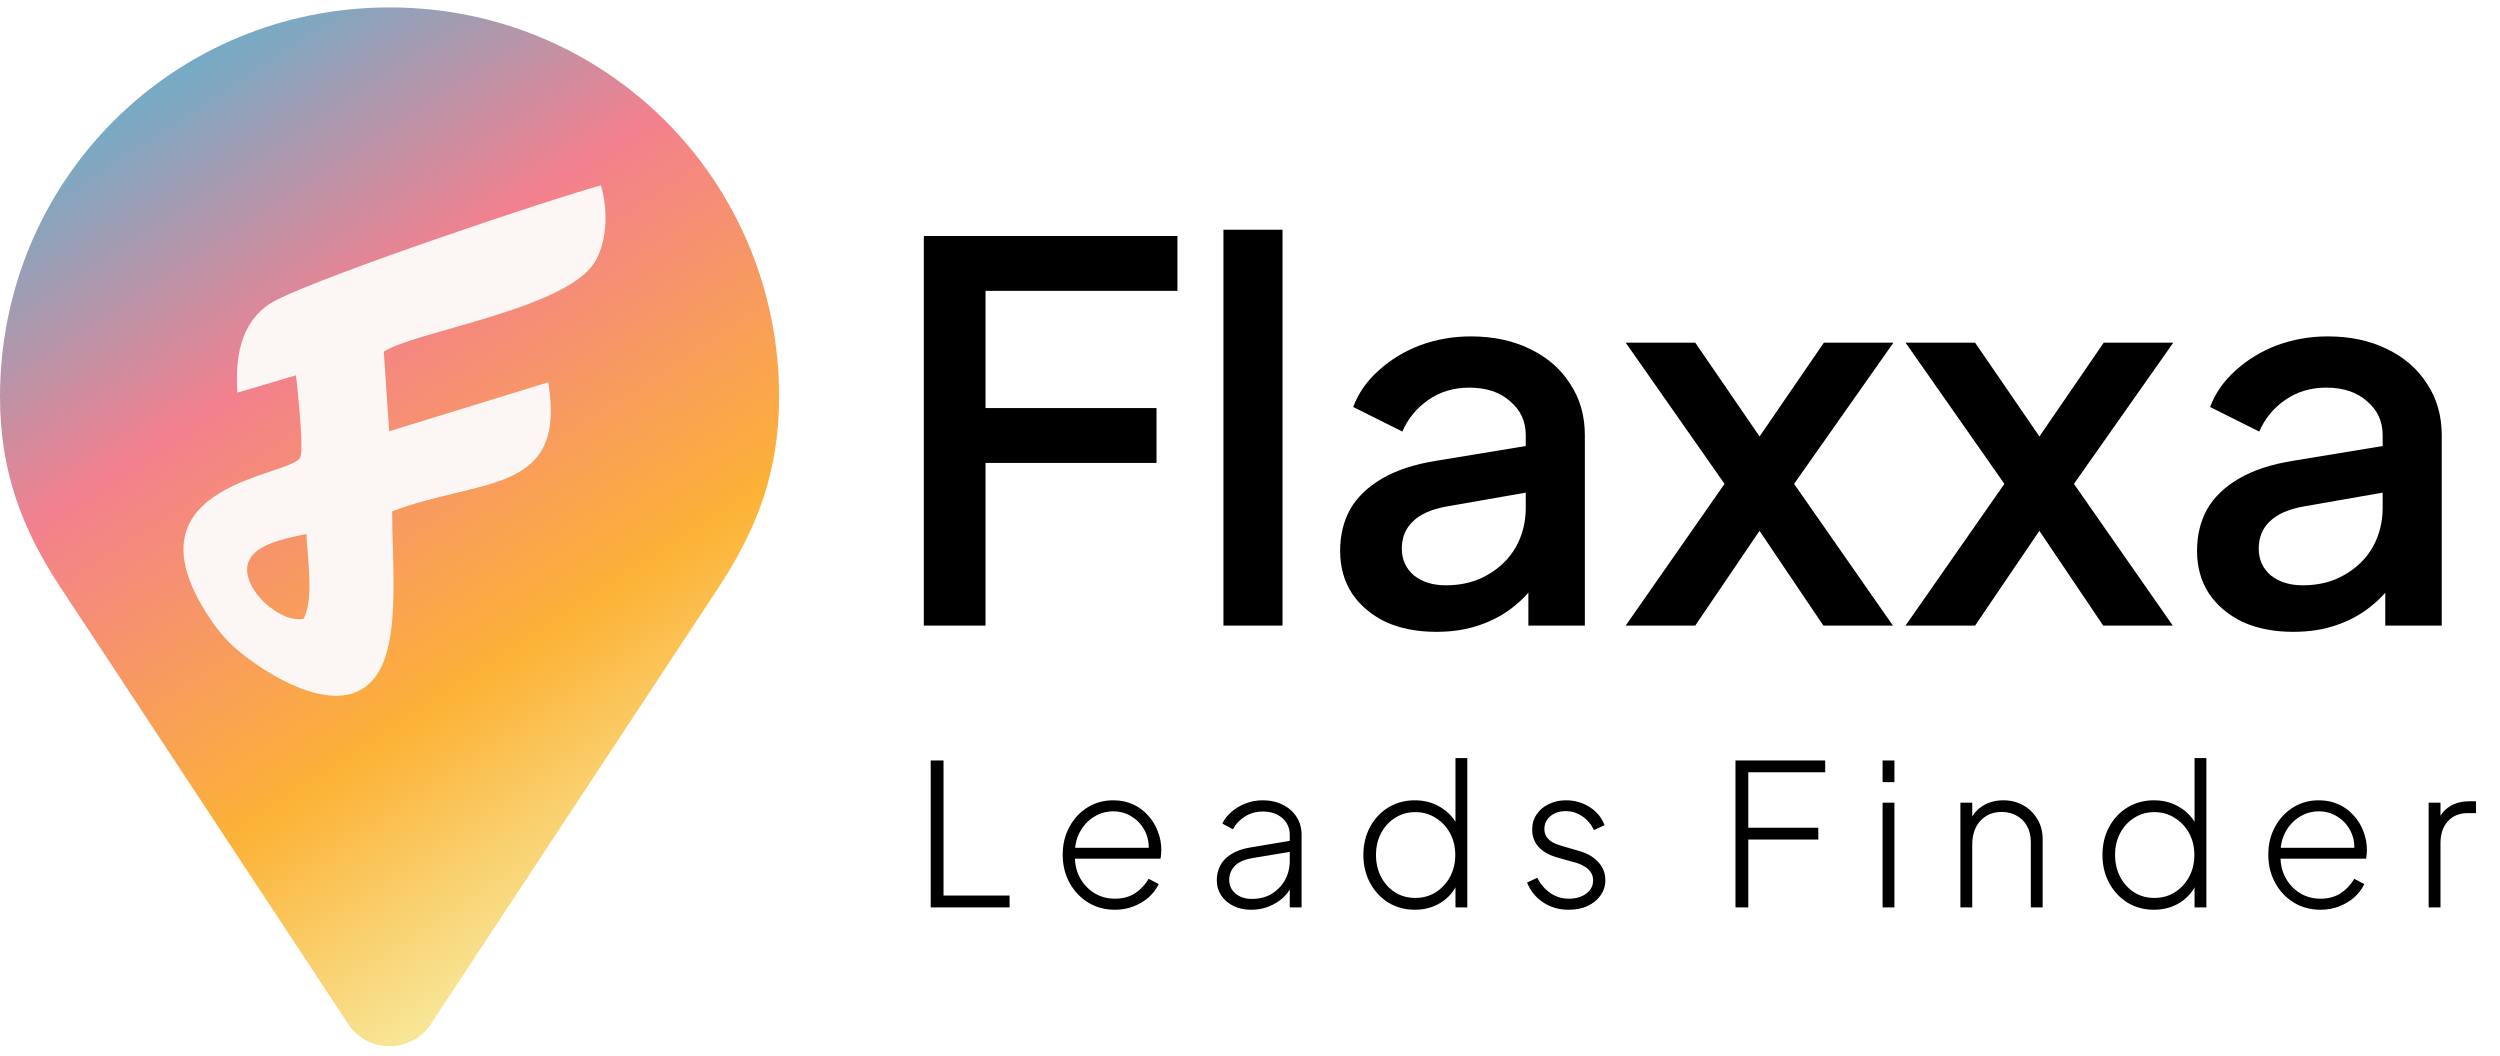
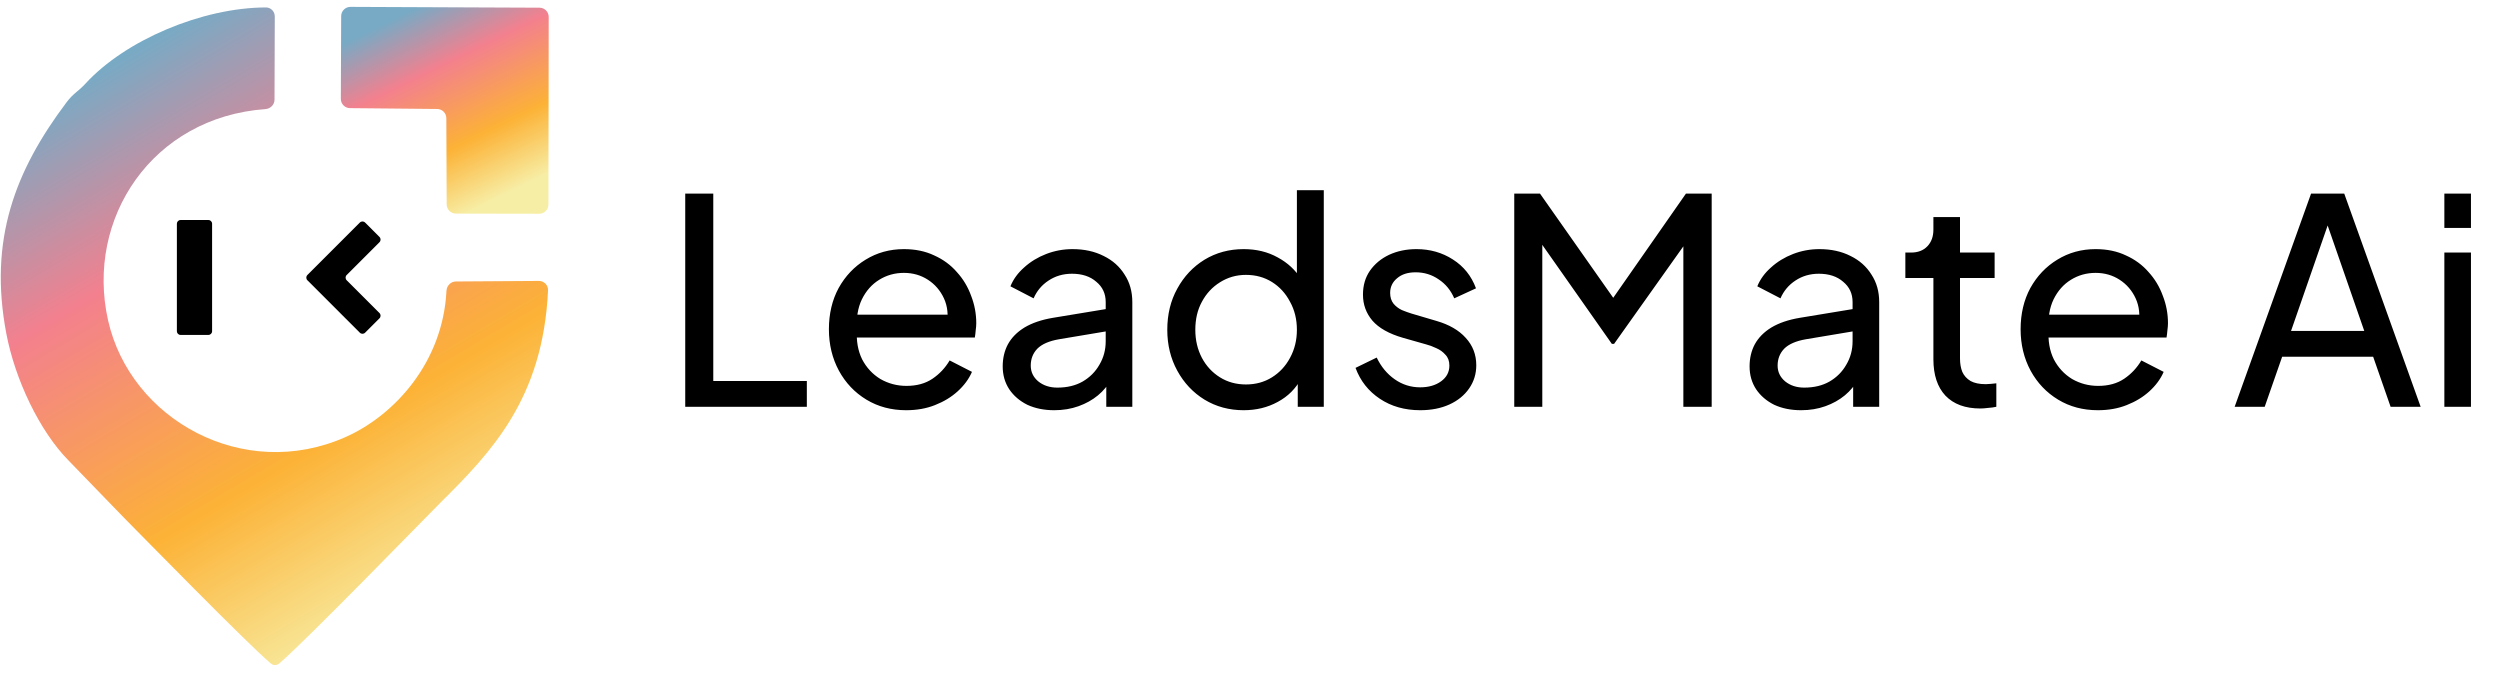
- <svg xmlns="http://www.w3.org/2000/svg" width="206" height="87" viewBox="0 0 206 87" fill="none">
-   <path d="M32.099 0.611C14.261 0.611 0 14.872 0 32.711C0 38.88 1.839 43.644 5.032 48.476L28.722 84.421C29.441 85.507 30.678 86.209 32.099 86.209C33.52 86.209 34.774 85.49 35.476 84.421L59.166 48.476C62.359 43.644 64.198 38.88 64.198 32.711C64.198 14.872 49.938 0.611 32.099 0.611Z" fill="url(#paint0_linear_334_273)" />
-   <path fill-rule="evenodd" clip-rule="evenodd" d="M25.008 51.002C23.283 51.283 20.951 49.327 20.467 47.633C19.738 45.088 23.006 44.455 25.245 44.005C25.365 46.196 25.868 49.452 25.008 51.002ZM19.564 32.353L24.379 30.928C24.504 31.7 24.98 36.578 24.803 37.466C24.793 37.515 24.759 37.598 24.749 37.636C24.341 39.271 10.168 39.627 16.955 50.432C18.25 52.494 19.238 53.401 20.858 54.557C23.145 56.191 28.985 59.591 31.344 55.106C32.941 52.07 32.302 46.107 32.312 42.135C39.604 39.35 46.718 40.827 45.176 31.499L32.067 35.535L31.625 28.979C34.123 27.318 46.606 25.488 48.997 21.614C49.974 20.03 50.165 17.48 49.517 15.272C45.235 16.448 26.989 22.572 22.749 24.738C20.107 26.087 19.317 28.89 19.564 32.355L19.564 32.353Z" fill="#FCF7F5" />
-   <path d="M76.122 51.547V19.445H97.021V23.97H81.207V33.622H95.297V38.146H81.207V51.547H76.122ZM100.812 51.547V18.928H105.681V51.547H100.812ZM118.354 52.064C116.774 52.064 115.381 51.791 114.174 51.245C112.997 50.671 112.077 49.895 111.417 48.918C110.756 47.913 110.426 46.735 110.426 45.385C110.426 44.121 110.699 42.986 111.244 41.981C111.819 40.976 112.695 40.128 113.873 39.439C115.051 38.749 116.53 38.261 118.311 37.974L126.412 36.638V40.473L119.259 41.723C117.966 41.952 117.018 42.369 116.415 42.972C115.812 43.547 115.51 44.294 115.51 45.213C115.51 46.103 115.841 46.836 116.501 47.41C117.191 47.956 118.067 48.229 119.13 48.229C120.451 48.229 121.6 47.942 122.577 47.367C123.582 46.793 124.358 46.032 124.904 45.084C125.449 44.107 125.722 43.03 125.722 41.852V35.862C125.722 34.713 125.291 33.78 124.43 33.062C123.597 32.315 122.476 31.941 121.069 31.941C119.776 31.941 118.641 32.286 117.665 32.975C116.717 33.636 116.013 34.498 115.553 35.561L111.503 33.536C111.934 32.387 112.638 31.381 113.614 30.519C114.591 29.629 115.726 28.939 117.018 28.451C118.34 27.963 119.733 27.719 121.198 27.719C123.036 27.719 124.659 28.063 126.067 28.753C127.503 29.442 128.609 30.404 129.385 31.64C130.189 32.846 130.591 34.254 130.591 35.862V51.547H125.938V47.324L126.929 47.453C126.383 48.401 125.679 49.22 124.817 49.91C123.984 50.599 123.022 51.13 121.93 51.504C120.868 51.877 119.675 52.064 118.354 52.064ZM133.958 51.547L142.102 39.87L133.958 28.236H139.689L146.367 37.974H143.61L150.289 28.236H156.019L147.832 39.87L155.976 51.547H150.245L143.653 41.766H146.324L139.689 51.547H133.958ZM157.017 51.547L165.161 39.87L157.017 28.236H162.748L169.427 37.974H166.669L173.348 28.236H179.079L170.892 39.87L179.036 51.547H173.305L166.712 41.766H169.384L162.748 51.547H157.017ZM188.963 52.064C187.383 52.064 185.99 51.791 184.783 51.245C183.606 50.671 182.686 49.895 182.026 48.918C181.365 47.913 181.035 46.735 181.035 45.385C181.035 44.121 181.308 42.986 181.853 41.981C182.428 40.976 183.304 40.128 184.482 39.439C185.66 38.749 187.139 38.261 188.92 37.974L197.021 36.638V40.473L189.868 41.723C188.575 41.952 187.627 42.369 187.024 42.972C186.421 43.547 186.119 44.294 186.119 45.213C186.119 46.103 186.449 46.836 187.11 47.41C187.8 47.956 188.676 48.229 189.739 48.229C191.06 48.229 192.209 47.942 193.186 47.367C194.191 46.793 194.967 46.032 195.513 45.084C196.058 44.107 196.331 43.03 196.331 41.852V35.862C196.331 34.713 195.9 33.78 195.039 33.062C194.206 32.315 193.085 31.941 191.678 31.941C190.385 31.941 189.25 32.286 188.274 32.975C187.326 33.636 186.622 34.498 186.162 35.561L182.112 33.536C182.543 32.387 183.247 31.381 184.223 30.519C185.2 29.629 186.335 28.939 187.627 28.451C188.949 27.963 190.342 27.719 191.807 27.719C193.645 27.719 195.268 28.063 196.676 28.753C198.112 29.442 199.218 30.404 199.994 31.64C200.798 32.846 201.2 34.254 201.2 35.862V51.547H196.547V47.324L197.538 47.453C196.992 48.401 196.288 49.22 195.426 49.91C194.593 50.599 193.631 51.13 192.539 51.504C191.477 51.877 190.284 52.064 188.963 52.064Z" fill="black" />
-   <path d="M76.691 74.769V62.662H77.747V73.793H83.191V74.769H76.691ZM91.873 74.964C91.06 74.964 90.329 74.769 89.679 74.379C89.029 73.978 88.514 73.436 88.135 72.754C87.756 72.06 87.566 71.285 87.566 70.43C87.566 69.574 87.751 68.81 88.119 68.138C88.487 67.456 88.986 66.919 89.614 66.529C90.242 66.139 90.947 65.944 91.727 65.944C92.322 65.944 92.859 66.053 93.335 66.269C93.823 66.486 94.24 66.789 94.587 67.179C94.944 67.559 95.215 67.997 95.399 68.496C95.594 68.983 95.692 69.498 95.692 70.04C95.692 70.148 95.686 70.262 95.675 70.381C95.665 70.5 95.648 70.625 95.627 70.755H88.135V69.861H95.074L94.635 70.202C94.701 69.574 94.608 69.01 94.359 68.512C94.11 68.003 93.752 67.602 93.287 67.309C92.832 67.006 92.312 66.854 91.727 66.854C91.141 66.854 90.605 67.011 90.118 67.326C89.63 67.629 89.246 68.052 88.964 68.593C88.682 69.124 88.552 69.742 88.574 70.446C88.552 71.15 88.688 71.773 88.98 72.315C89.273 72.856 89.674 73.284 90.183 73.599C90.692 73.902 91.255 74.053 91.873 74.053C92.501 74.053 93.048 73.907 93.514 73.615C93.98 73.311 94.359 72.911 94.652 72.412L95.481 72.851C95.285 73.252 95.009 73.615 94.652 73.94C94.294 74.254 93.877 74.503 93.4 74.687C92.934 74.871 92.425 74.964 91.873 74.964ZM103.091 74.964C102.549 74.964 102.067 74.861 101.645 74.655C101.222 74.449 100.886 74.162 100.637 73.793C100.388 73.425 100.264 73.003 100.264 72.526C100.264 72.103 100.356 71.708 100.54 71.34C100.724 70.971 101.022 70.657 101.434 70.397C101.845 70.126 102.382 69.937 103.042 69.828L106.536 69.243V70.153L103.302 70.69C102.566 70.809 102.046 71.031 101.742 71.356C101.439 71.681 101.287 72.06 101.287 72.493C101.287 72.959 101.461 73.338 101.807 73.631C102.165 73.924 102.614 74.07 103.156 74.07C103.785 74.07 104.332 73.929 104.798 73.647C105.263 73.355 105.626 72.976 105.886 72.51C106.146 72.033 106.276 71.513 106.276 70.95V68.805C106.276 68.23 106.07 67.764 105.659 67.407C105.247 67.049 104.711 66.871 104.05 66.871C103.508 66.871 103.021 67.006 102.587 67.277C102.154 67.548 101.824 67.9 101.596 68.333L100.719 67.862C100.881 67.515 101.13 67.196 101.466 66.903C101.802 66.611 102.192 66.378 102.636 66.204C103.08 66.031 103.552 65.944 104.05 65.944C104.678 65.944 105.231 66.069 105.708 66.318C106.195 66.556 106.574 66.892 106.845 67.326C107.116 67.748 107.251 68.241 107.251 68.805V74.769H106.276V72.965L106.39 73.046C106.249 73.393 106.016 73.712 105.691 74.005C105.366 74.286 104.982 74.519 104.537 74.704C104.104 74.877 103.622 74.964 103.091 74.964ZM116.583 74.964C115.782 74.964 115.056 74.769 114.406 74.379C113.766 73.978 113.263 73.436 112.894 72.754C112.526 72.071 112.342 71.302 112.342 70.446C112.342 69.59 112.526 68.821 112.894 68.138C113.263 67.456 113.766 66.919 114.406 66.529C115.056 66.139 115.782 65.944 116.583 65.944C117.374 65.944 118.078 66.134 118.696 66.513C119.313 66.882 119.779 67.38 120.093 68.008L119.931 68.317V62.467H120.906V74.769H119.931V72.575L120.093 72.802C119.79 73.474 119.324 74.005 118.696 74.395C118.078 74.774 117.374 74.964 116.583 74.964ZM116.616 73.989C117.244 73.989 117.802 73.837 118.29 73.534C118.788 73.219 119.183 72.797 119.476 72.266C119.768 71.724 119.915 71.118 119.915 70.446C119.915 69.774 119.768 69.173 119.476 68.642C119.183 68.111 118.788 67.694 118.29 67.391C117.802 67.076 117.244 66.919 116.616 66.919C115.998 66.919 115.446 67.076 114.958 67.391C114.471 67.694 114.086 68.111 113.804 68.642C113.523 69.173 113.382 69.774 113.382 70.446C113.382 71.118 113.523 71.724 113.804 72.266C114.086 72.797 114.471 73.219 114.958 73.534C115.446 73.837 115.998 73.989 116.616 73.989ZM129.273 74.964C128.472 74.964 127.768 74.763 127.161 74.362C126.554 73.961 126.11 73.414 125.828 72.721L126.673 72.331C126.944 72.862 127.307 73.284 127.762 73.599C128.217 73.902 128.721 74.053 129.273 74.053C129.837 74.053 130.308 73.918 130.687 73.647C131.077 73.366 131.272 72.997 131.272 72.542C131.272 72.26 131.196 72.022 131.045 71.827C130.904 71.632 130.72 71.475 130.492 71.356C130.265 71.226 130.021 71.128 129.761 71.063L128.428 70.69C127.681 70.484 127.128 70.18 126.771 69.78C126.424 69.379 126.251 68.907 126.251 68.366C126.251 67.878 126.375 67.456 126.625 67.098C126.874 66.73 127.21 66.448 127.632 66.253C128.055 66.047 128.52 65.944 129.03 65.944C129.745 65.944 130.395 66.129 130.98 66.497C131.565 66.865 131.976 67.364 132.215 67.992L131.337 68.398C131.11 67.911 130.79 67.531 130.378 67.261C129.967 66.979 129.512 66.838 129.013 66.838C128.493 66.838 128.071 66.979 127.746 67.261C127.421 67.531 127.258 67.878 127.258 68.301C127.258 68.572 127.323 68.799 127.453 68.983C127.583 69.157 127.751 69.303 127.957 69.422C128.174 69.53 128.396 69.617 128.623 69.682L130.07 70.105C130.774 70.3 131.316 70.608 131.695 71.031C132.085 71.453 132.28 71.952 132.28 72.526C132.28 72.992 132.15 73.409 131.89 73.777C131.63 74.146 131.272 74.438 130.817 74.655C130.362 74.861 129.848 74.964 129.273 74.964ZM143.003 74.769V62.662H150.397V63.637H144.059V68.203H149.828V69.178H144.059V74.769H143.003ZM155.125 74.769V66.139H156.1V74.769H155.125ZM155.125 64.449V62.662H156.1V64.449H155.125ZM161.537 74.769V66.139H162.512V67.878L162.269 67.813C162.464 67.239 162.81 66.784 163.309 66.448C163.818 66.112 164.408 65.944 165.08 65.944C165.676 65.944 166.218 66.08 166.705 66.351C167.193 66.621 167.583 67.001 167.875 67.488C168.168 67.965 168.314 68.512 168.314 69.129V74.769H167.339V69.406C167.339 68.886 167.236 68.442 167.03 68.073C166.824 67.694 166.537 67.407 166.169 67.212C165.811 67.006 165.4 66.903 164.934 66.903C164.446 66.903 164.018 67.017 163.65 67.245C163.282 67.472 163 67.786 162.805 68.187C162.61 68.588 162.512 69.048 162.512 69.568V74.769H161.537ZM177.484 74.964C176.682 74.964 175.956 74.769 175.306 74.379C174.667 73.978 174.163 73.436 173.795 72.754C173.426 72.071 173.242 71.302 173.242 70.446C173.242 69.59 173.426 68.821 173.795 68.138C174.163 67.456 174.667 66.919 175.306 66.529C175.956 66.139 176.682 65.944 177.484 65.944C178.274 65.944 178.979 66.134 179.596 66.513C180.214 66.882 180.68 67.38 180.994 68.008L180.831 68.317V62.467H181.806V74.769H180.831V72.575L180.994 72.802C180.69 73.474 180.225 74.005 179.596 74.395C178.979 74.774 178.274 74.964 177.484 74.964ZM177.516 73.989C178.144 73.989 178.702 73.837 179.19 73.534C179.688 73.219 180.084 72.797 180.376 72.266C180.669 71.724 180.815 71.118 180.815 70.446C180.815 69.774 180.669 69.173 180.376 68.642C180.084 68.111 179.688 67.694 179.19 67.391C178.702 67.076 178.144 66.919 177.516 66.919C176.899 66.919 176.346 67.076 175.859 67.391C175.371 67.694 174.986 68.111 174.705 68.642C174.423 69.173 174.282 69.774 174.282 70.446C174.282 71.118 174.423 71.724 174.705 72.266C174.986 72.797 175.371 73.219 175.859 73.534C176.346 73.837 176.899 73.989 177.516 73.989ZM191.214 74.964C190.401 74.964 189.67 74.769 189.02 74.379C188.37 73.978 187.855 73.436 187.476 72.754C187.097 72.06 186.907 71.285 186.907 70.43C186.907 69.574 187.092 68.81 187.46 68.138C187.828 67.456 188.327 66.919 188.955 66.529C189.583 66.139 190.288 65.944 191.068 65.944C191.663 65.944 192.2 66.053 192.676 66.269C193.164 66.486 193.581 66.789 193.928 67.179C194.285 67.559 194.556 67.997 194.74 68.496C194.935 68.983 195.033 69.498 195.033 70.04C195.033 70.148 195.027 70.262 195.017 70.381C195.006 70.5 194.989 70.625 194.968 70.755H187.476V69.861H194.415L193.976 70.202C194.041 69.574 193.949 69.01 193.7 68.512C193.451 68.003 193.094 67.602 192.628 67.309C192.173 67.006 191.653 66.854 191.068 66.854C190.483 66.854 189.946 67.011 189.459 67.326C188.971 67.629 188.587 68.052 188.305 68.593C188.023 69.124 187.893 69.742 187.915 70.446C187.893 71.15 188.029 71.773 188.321 72.315C188.614 72.856 189.015 73.284 189.524 73.599C190.033 73.902 190.596 74.053 191.214 74.053C191.842 74.053 192.389 73.907 192.855 73.615C193.321 73.311 193.7 72.911 193.993 72.412L194.822 72.851C194.627 73.252 194.35 73.615 193.993 73.94C193.635 74.254 193.218 74.503 192.741 74.687C192.276 74.871 191.766 74.964 191.214 74.964ZM200.121 74.769V66.139H201.096V67.748L200.917 67.602C201.101 67.114 201.415 66.73 201.86 66.448C202.315 66.166 202.851 66.026 203.468 66.026H204.021V67.001H203.355C202.65 67.001 202.098 67.228 201.697 67.683C201.296 68.127 201.096 68.729 201.096 69.487V74.769H200.121Z" fill="black" />
+ <svg xmlns="http://www.w3.org/2000/svg" width="245" height="66" viewBox="0 0 245 66" fill="none">
+   <path d="M67.153 39.864V18.975H69.901V37.341H79.07V39.864H67.153ZM88.804 40.201C87.346 40.201 86.047 39.855 84.906 39.163C83.766 38.472 82.869 37.528 82.215 36.331C81.56 35.116 81.233 33.761 81.233 32.266C81.233 30.751 81.551 29.405 82.186 28.228C82.841 27.05 83.719 26.125 84.822 25.452C85.944 24.76 87.196 24.414 88.58 24.414C89.701 24.414 90.692 24.62 91.552 25.031C92.43 25.424 93.169 25.966 93.767 26.657C94.384 27.33 94.851 28.106 95.169 28.985C95.505 29.845 95.674 30.742 95.674 31.677C95.674 31.882 95.655 32.116 95.618 32.378C95.599 32.621 95.571 32.854 95.533 33.079H83.14V30.835H94.019L92.785 31.845C92.954 30.873 92.86 30.004 92.505 29.237C92.15 28.471 91.627 27.863 90.935 27.415C90.243 26.966 89.458 26.742 88.58 26.742C87.701 26.742 86.897 26.966 86.168 27.415C85.439 27.863 84.869 28.508 84.458 29.349C84.065 30.172 83.906 31.153 83.981 32.294C83.906 33.396 84.075 34.368 84.486 35.21C84.916 36.032 85.514 36.677 86.28 37.144C87.065 37.593 87.916 37.817 88.832 37.817C89.841 37.817 90.692 37.584 91.383 37.116C92.075 36.649 92.636 36.051 93.066 35.322L95.253 36.443C94.954 37.135 94.487 37.771 93.851 38.35C93.234 38.911 92.496 39.359 91.636 39.696C90.795 40.032 89.851 40.201 88.804 40.201ZM103.312 40.201C102.322 40.201 101.443 40.023 100.677 39.668C99.929 39.294 99.34 38.789 98.91 38.154C98.48 37.5 98.265 36.752 98.265 35.911C98.265 35.107 98.433 34.387 98.77 33.752C99.125 33.097 99.667 32.546 100.396 32.097C101.144 31.649 102.079 31.331 103.2 31.144L108.808 30.219V32.406L103.789 33.247C102.817 33.415 102.107 33.724 101.658 34.172C101.228 34.621 101.013 35.172 101.013 35.827C101.013 36.443 101.256 36.958 101.742 37.369C102.247 37.78 102.873 37.986 103.621 37.986C104.574 37.986 105.397 37.789 106.088 37.397C106.799 36.986 107.35 36.434 107.743 35.742C108.154 35.051 108.359 34.284 108.359 33.443V29.602C108.359 28.779 108.051 28.116 107.434 27.611C106.836 27.087 106.042 26.826 105.051 26.826C104.191 26.826 103.424 27.05 102.752 27.499C102.097 27.929 101.611 28.508 101.293 29.237L99.022 28.059C99.303 27.368 99.751 26.751 100.368 26.209C100.985 25.648 101.705 25.209 102.527 24.891C103.35 24.573 104.21 24.414 105.107 24.414C106.266 24.414 107.285 24.639 108.163 25.087C109.042 25.517 109.724 26.125 110.21 26.91C110.715 27.676 110.967 28.573 110.967 29.602V39.864H108.416V37.004L108.892 37.172C108.574 37.771 108.145 38.294 107.602 38.743C107.06 39.191 106.425 39.547 105.696 39.808C104.967 40.07 104.172 40.201 103.312 40.201ZM121.88 40.201C120.459 40.201 119.179 39.855 118.039 39.163C116.917 38.472 116.029 37.528 115.375 36.331C114.721 35.135 114.394 33.798 114.394 32.322C114.394 30.807 114.721 29.462 115.375 28.284C116.029 27.087 116.917 26.143 118.039 25.452C119.179 24.76 120.459 24.414 121.88 24.414C123.133 24.414 124.245 24.685 125.217 25.227C126.189 25.751 126.955 26.461 127.516 27.358L127.096 28.003V18.638H129.731V39.864H127.18V36.64L127.516 37.088C126.993 38.079 126.226 38.846 125.217 39.388C124.226 39.93 123.114 40.201 121.88 40.201ZM122.104 37.677C123.058 37.677 123.908 37.444 124.656 36.976C125.404 36.509 125.993 35.873 126.423 35.069C126.871 34.247 127.096 33.331 127.096 32.322C127.096 31.293 126.871 30.377 126.423 29.574C125.993 28.751 125.404 28.106 124.656 27.639C123.908 27.172 123.058 26.938 122.104 26.938C121.17 26.938 120.319 27.181 119.553 27.667C118.805 28.134 118.216 28.77 117.786 29.574C117.356 30.359 117.141 31.275 117.141 32.322C117.141 33.331 117.356 34.247 117.786 35.069C118.216 35.873 118.805 36.509 119.553 36.976C120.301 37.444 121.151 37.677 122.104 37.677ZM139.179 40.201C137.665 40.201 136.347 39.827 135.226 39.079C134.104 38.331 133.31 37.322 132.842 36.051L134.917 35.041C135.347 35.939 135.936 36.649 136.684 37.172C137.431 37.696 138.263 37.958 139.179 37.958C140.002 37.958 140.684 37.761 141.226 37.369C141.768 36.976 142.039 36.462 142.039 35.827C142.039 35.378 141.908 35.023 141.647 34.761C141.404 34.481 141.105 34.266 140.749 34.116C140.394 33.948 140.067 33.826 139.768 33.752L137.497 33.107C136.132 32.714 135.132 32.153 134.497 31.424C133.88 30.695 133.571 29.845 133.571 28.873C133.571 27.975 133.796 27.2 134.244 26.545C134.712 25.872 135.338 25.349 136.123 24.975C136.927 24.601 137.824 24.414 138.815 24.414C140.142 24.414 141.329 24.751 142.376 25.424C143.441 26.097 144.198 27.041 144.647 28.256L142.516 29.237C142.179 28.452 141.675 27.835 141.002 27.387C140.329 26.919 139.572 26.686 138.731 26.686C137.964 26.686 137.357 26.882 136.908 27.274C136.459 27.648 136.235 28.125 136.235 28.704C136.235 29.134 136.347 29.489 136.572 29.77C136.796 30.032 137.067 30.237 137.385 30.387C137.702 30.518 138.011 30.63 138.31 30.723L140.777 31.452C142.011 31.808 142.965 32.359 143.638 33.107C144.329 33.854 144.675 34.752 144.675 35.798C144.675 36.64 144.441 37.397 143.974 38.07C143.507 38.743 142.862 39.266 142.039 39.64C141.217 40.014 140.263 40.201 139.179 40.201ZM148.397 39.864V18.975H150.921L158.744 30.106H157.454L165.221 18.975H167.745V39.864H164.969V22.451L165.95 22.76L158.183 33.696H157.959L150.276 22.76L151.145 22.451V39.864H148.397ZM176.506 40.201C175.515 40.201 174.637 40.023 173.87 39.668C173.123 39.294 172.534 38.789 172.104 38.154C171.674 37.5 171.459 36.752 171.459 35.911C171.459 35.107 171.627 34.387 171.964 33.752C172.319 33.097 172.861 32.546 173.59 32.097C174.338 31.649 175.272 31.331 176.394 31.144L182.002 30.219V32.406L176.983 33.247C176.011 33.415 175.3 33.724 174.852 34.172C174.422 34.621 174.207 35.172 174.207 35.827C174.207 36.443 174.45 36.958 174.936 37.369C175.441 37.78 176.067 37.986 176.815 37.986C177.768 37.986 178.59 37.789 179.282 37.397C179.992 36.986 180.544 36.434 180.936 35.742C181.348 35.051 181.553 34.284 181.553 33.443V29.602C181.553 28.779 181.245 28.116 180.628 27.611C180.03 27.087 179.235 26.826 178.245 26.826C177.385 26.826 176.618 27.05 175.945 27.499C175.291 27.929 174.805 28.508 174.487 29.237L172.216 28.059C172.496 27.368 172.945 26.751 173.562 26.209C174.179 25.648 174.899 25.209 175.721 24.891C176.544 24.573 177.403 24.414 178.301 24.414C179.46 24.414 180.478 24.639 181.357 25.087C182.236 25.517 182.918 26.125 183.404 26.91C183.909 27.676 184.161 28.573 184.161 29.602V39.864H181.609V37.004L182.086 37.172C181.768 37.771 181.338 38.294 180.796 38.743C180.254 39.191 179.619 39.547 178.89 39.808C178.16 40.07 177.366 40.201 176.506 40.201ZM194.071 40.032C192.594 40.032 191.454 39.612 190.65 38.771C189.865 37.929 189.473 36.742 189.473 35.21V27.246H186.725V24.751H187.285C187.958 24.751 188.491 24.545 188.884 24.134C189.276 23.723 189.473 23.181 189.473 22.508V21.274H192.08V24.751H195.473V27.246H192.08V35.126C192.08 35.63 192.155 36.069 192.305 36.443C192.473 36.817 192.744 37.116 193.118 37.341C193.492 37.546 193.987 37.649 194.604 37.649C194.735 37.649 194.894 37.64 195.081 37.621C195.286 37.602 195.473 37.584 195.641 37.565V39.864C195.398 39.92 195.127 39.958 194.828 39.976C194.529 40.014 194.277 40.032 194.071 40.032ZM205.591 40.201C204.133 40.201 202.834 39.855 201.693 39.163C200.553 38.472 199.656 37.528 199.002 36.331C198.347 35.116 198.02 33.761 198.02 32.266C198.02 30.751 198.338 29.405 198.973 28.228C199.628 27.05 200.506 26.125 201.609 25.452C202.731 24.76 203.983 24.414 205.367 24.414C206.488 24.414 207.479 24.62 208.339 25.031C209.217 25.424 209.956 25.966 210.554 26.657C211.171 27.33 211.638 28.106 211.956 28.985C212.292 29.845 212.461 30.742 212.461 31.677C212.461 31.882 212.442 32.116 212.405 32.378C212.386 32.621 212.358 32.854 212.32 33.079H199.927V30.835H210.806L209.573 31.845C209.741 30.873 209.647 30.004 209.292 29.237C208.937 28.471 208.414 27.863 207.722 27.415C207.03 26.966 206.245 26.742 205.367 26.742C204.488 26.742 203.684 26.966 202.955 27.415C202.226 27.863 201.656 28.508 201.245 29.349C200.852 30.172 200.693 31.153 200.768 32.294C200.693 33.396 200.862 34.368 201.273 35.21C201.703 36.032 202.301 36.677 203.067 37.144C203.852 37.593 204.703 37.817 205.619 37.817C206.628 37.817 207.479 37.584 208.171 37.116C208.862 36.649 209.423 36.051 209.853 35.322L212.04 36.443C211.741 37.135 211.274 37.771 210.638 38.35C210.021 38.911 209.283 39.359 208.423 39.696C207.582 40.032 206.638 40.201 205.591 40.201ZM218.997 39.864L226.484 18.975H229.736L237.223 39.864H234.279L232.568 34.957H223.652L221.941 39.864H218.997ZM224.521 32.434H231.699L227.717 20.965H228.503L224.521 32.434ZM239.547 39.864V24.751H242.154V39.864H239.547ZM239.547 22.339V18.975H242.154V22.339H239.547Z" fill="black" />
+   <path fill-rule="evenodd" clip-rule="evenodd" d="M44.681 27.585C44.18 27.588 43.779 27.998 43.754 28.498C43.404 35.498 38.677 40.695 33.863 42.833C23.856 47.278 12.774 41.121 10.589 31.387C8.351 21.417 14.926 11.489 26.018 10.691C26.508 10.655 26.901 10.257 26.903 9.766L26.929 1.619C26.931 1.133 26.551 0.73 26.065 0.73C19.838 0.738 12.291 3.92 8.378 8.193C7.667 8.97 7.193 9.135 6.531 10.014C1.483 16.722 -1.124 23.467 0.615 32.667C1.468 37.181 3.881 42.265 6.734 45.144L12.148 50.737C14.005 52.605 24.11 62.952 26.532 65.016C26.785 65.232 27.122 65.23 27.375 65.014C30.022 62.755 41.73 50.688 43.163 49.264C48.172 44.289 53.211 39.064 53.707 28.459C53.731 27.948 53.316 27.527 52.805 27.531L44.681 27.585Z" fill="url(#paint0_linear_934_27480)" />
+   <path d="M20.422 21.561H17.697C17.496 21.561 17.334 21.724 17.334 21.925V32.461C17.334 32.661 17.496 32.824 17.697 32.824H20.422C20.622 32.824 20.785 32.661 20.785 32.461V21.925C20.785 21.724 20.622 21.561 20.422 21.561Z" fill="black" />
+   <path d="M30.124 26.951L35.265 21.81C35.407 21.668 35.637 21.668 35.779 21.81L37.19 23.221C37.332 23.363 37.332 23.593 37.19 23.735L33.974 26.951C33.832 27.093 33.832 27.323 33.974 27.465L37.19 30.68C37.332 30.822 37.332 31.052 37.19 31.194L35.779 32.605C35.637 32.747 35.407 32.747 35.265 32.605L30.124 27.465C29.982 27.323 29.982 27.093 30.124 26.951Z" fill="black" />
+   <path fill-rule="evenodd" clip-rule="evenodd" d="M33.402 9.685C33.4 10.185 33.802 10.593 34.302 10.597L42.841 10.68C43.338 10.684 43.739 11.087 43.741 11.584L43.774 20.03C43.776 20.53 44.181 20.934 44.68 20.935L52.838 20.95C53.34 20.951 53.748 20.545 53.748 20.043L53.773 1.664C53.774 1.163 53.369 0.757 52.869 0.754L34.347 0.674C33.845 0.672 33.437 1.077 33.435 1.578L33.402 9.685Z" fill="url(#paint1_linear_934_27480)" />
  <defs>
-     <linearGradient id="paint0_linear_334_273" x1="7.89263e-07" y1="14.064" x2="44.909" y2="82.319" gradientUnits="userSpaceOnUse">
+     <linearGradient id="paint0_linear_934_27480" x1="0.077" y1="10.885" x2="32.495" y2="65.447" gradientUnits="userSpaceOnUse">
+       <stop offset="0.022" stop-color="#78AAC5" />
+       <stop offset="0.318" stop-color="#F3808E" />
+       <stop offset="0.694" stop-color="#FCB236" />
+       <stop offset="1" stop-color="#F7EEA6" />
+     </linearGradient>
+     <linearGradient id="paint1_linear_934_27480" x1="33.398" y1="3.858" x2="42.569" y2="22.527" gradientUnits="userSpaceOnUse">
      <stop offset="0.022" stop-color="#78AAC5" />
      <stop offset="0.318" stop-color="#F3808E" />
      <stop offset="0.694" stop-color="#FCB236" />
      <stop offset="1" stop-color="#F7EEA6" />
    </linearGradient>
  </defs>
</svg>
